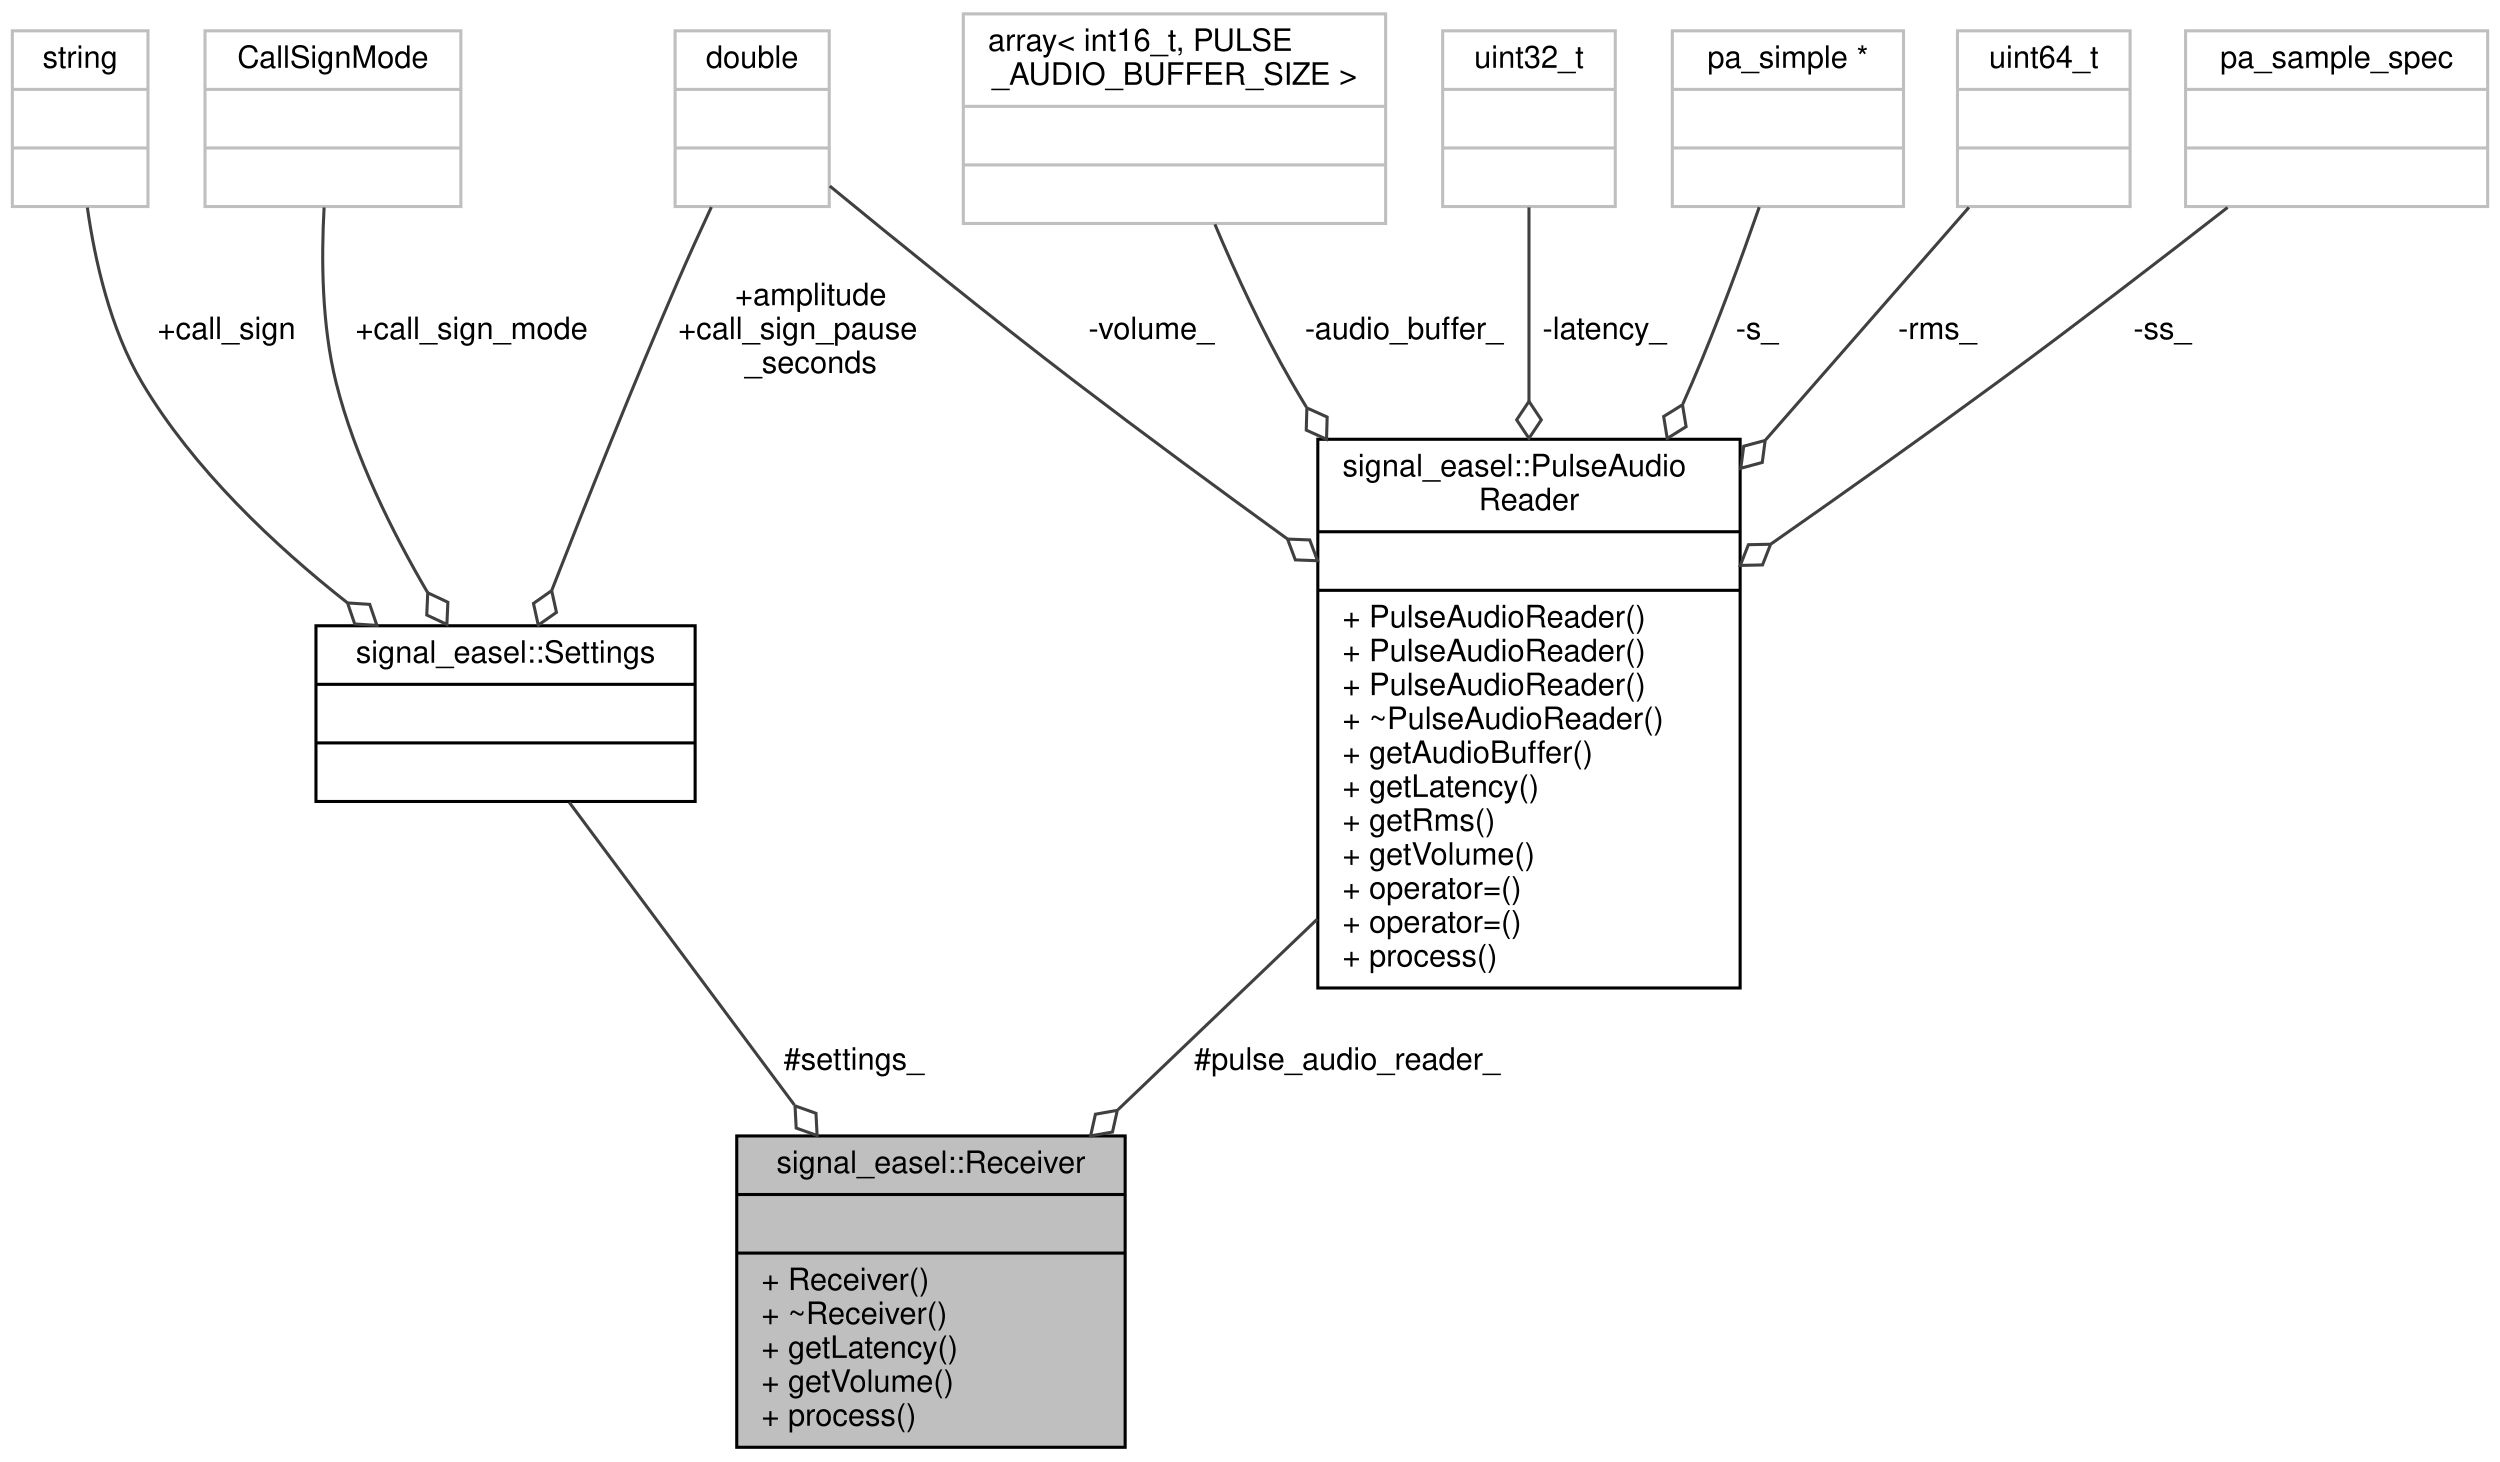
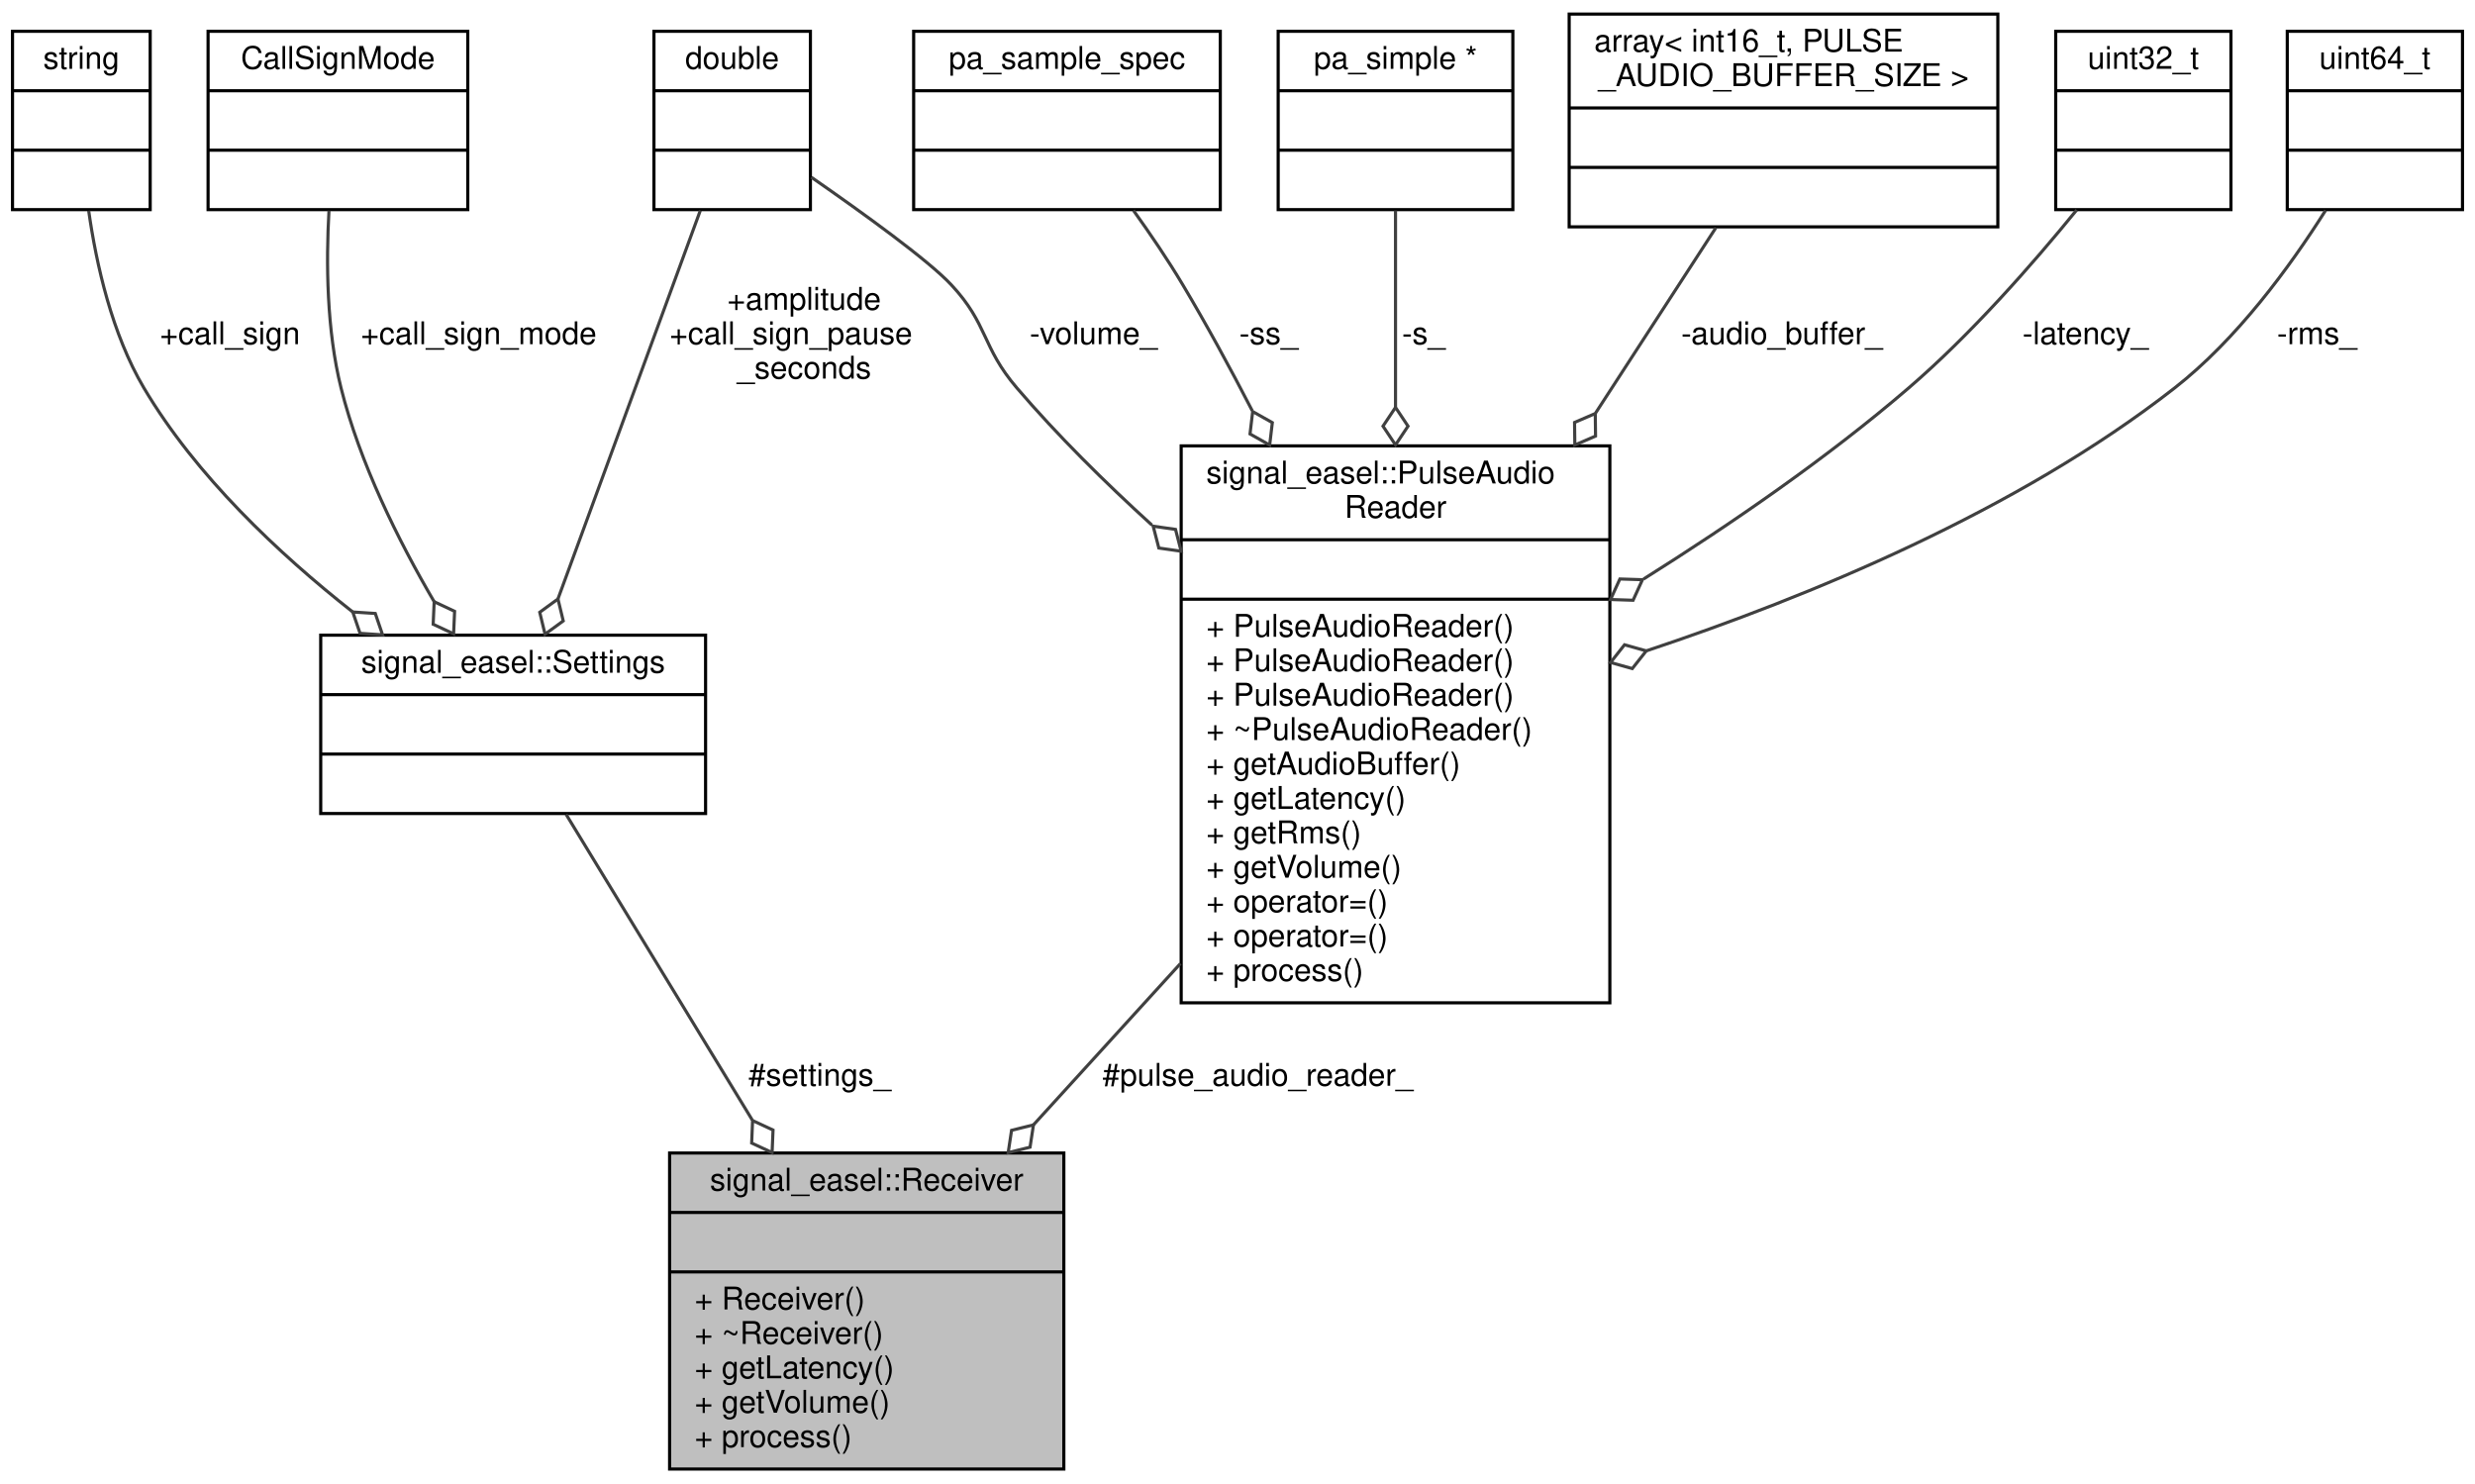
- <svg xmlns="http://www.w3.org/2000/svg" xmlns:xlink="http://www.w3.org/1999/xlink" width="811pt" height="474pt" viewBox="0.00 0.00 811.00 474.00">
+ <svg xmlns="http://www.w3.org/2000/svg" xmlns:xlink="http://www.w3.org/1999/xlink" width="791pt" height="474pt" viewBox="0.00 0.00 791.00 474.00">
  <g id="graph0" class="graph" transform="scale(1 1) rotate(0) translate(4 470)">
    <g id="node1" class="node">
      <g id="a_node1">
        <a xlink:title=" ">
-           <polygon fill="#bfbfbf" stroke="black" points="235,-0.5 235,-101.5 361,-101.5 361,-0.5 235,-0.5" />
-           <text text-anchor="middle" x="298" y="-89.5" font-family="Helvetica,sans-Serif" font-size="10.00">signal_easel::Receiver</text>
-           <polyline fill="none" stroke="black" points="235,-82.5 361,-82.5 " />
-           <text text-anchor="middle" x="298" y="-70.5" font-family="Helvetica,sans-Serif" font-size="10.00"> </text>
-           <polyline fill="none" stroke="black" points="235,-63.5 361,-63.5 " />
-           <text text-anchor="start" x="243" y="-51.5" font-family="Helvetica,sans-Serif" font-size="10.00">+ Receiver()</text>
-           <text text-anchor="start" x="243" y="-40.5" font-family="Helvetica,sans-Serif" font-size="10.00">+ ~Receiver()</text>
-           <text text-anchor="start" x="243" y="-29.5" font-family="Helvetica,sans-Serif" font-size="10.00">+ getLatency()</text>
-           <text text-anchor="start" x="243" y="-18.5" font-family="Helvetica,sans-Serif" font-size="10.00">+ getVolume()</text>
-           <text text-anchor="start" x="243" y="-7.5" font-family="Helvetica,sans-Serif" font-size="10.00">+ process()</text>
+           <polygon fill="#bfbfbf" stroke="black" points="210,-0.5 210,-101.5 336,-101.5 336,-0.5 210,-0.5" />
+           <text text-anchor="middle" x="273" y="-89.5" font-family="Helvetica,sans-Serif" font-size="10.00">signal_easel::Receiver</text>
+           <polyline fill="none" stroke="black" points="210,-82.5 336,-82.5 " />
+           <text text-anchor="middle" x="273" y="-70.5" font-family="Helvetica,sans-Serif" font-size="10.00"> </text>
+           <polyline fill="none" stroke="black" points="210,-63.5 336,-63.5 " />
+           <text text-anchor="start" x="218" y="-51.5" font-family="Helvetica,sans-Serif" font-size="10.00">+ Receiver()</text>
+           <text text-anchor="start" x="218" y="-40.5" font-family="Helvetica,sans-Serif" font-size="10.00">+ ~Receiver()</text>
+           <text text-anchor="start" x="218" y="-29.5" font-family="Helvetica,sans-Serif" font-size="10.00">+ getLatency()</text>
+           <text text-anchor="start" x="218" y="-18.5" font-family="Helvetica,sans-Serif" font-size="10.00">+ getVolume()</text>
+           <text text-anchor="start" x="218" y="-7.5" font-family="Helvetica,sans-Serif" font-size="10.00">+ process()</text>
        </a>
      </g>
    </g>
    <g id="node2" class="node">
      <g id="a_node2">
        <a xlink:href="classsignal__easel_1_1PulseAudioReader.html" target="_top" xlink:title=" ">
-           <polygon fill="none" stroke="black" points="423.5,-149.5 423.5,-327.5 560.5,-327.5 560.5,-149.5 423.5,-149.5" />
-           <text text-anchor="start" x="431.5" y="-315.5" font-family="Helvetica,sans-Serif" font-size="10.00">signal_easel::PulseAudio</text>
-           <text text-anchor="middle" x="492" y="-304.5" font-family="Helvetica,sans-Serif" font-size="10.00">Reader</text>
-           <polyline fill="none" stroke="black" points="423.5,-297.5 560.5,-297.5 " />
-           <text text-anchor="middle" x="492" y="-285.5" font-family="Helvetica,sans-Serif" font-size="10.00"> </text>
-           <polyline fill="none" stroke="black" points="423.5,-278.5 560.5,-278.5 " />
-           <text text-anchor="start" x="431.5" y="-266.5" font-family="Helvetica,sans-Serif" font-size="10.00">+ PulseAudioReader()</text>
-           <text text-anchor="start" x="431.5" y="-255.5" font-family="Helvetica,sans-Serif" font-size="10.00">+ PulseAudioReader()</text>
-           <text text-anchor="start" x="431.5" y="-244.5" font-family="Helvetica,sans-Serif" font-size="10.00">+ PulseAudioReader()</text>
-           <text text-anchor="start" x="431.5" y="-233.5" font-family="Helvetica,sans-Serif" font-size="10.00">+ ~PulseAudioReader()</text>
-           <text text-anchor="start" x="431.5" y="-222.5" font-family="Helvetica,sans-Serif" font-size="10.00">+ getAudioBuffer()</text>
-           <text text-anchor="start" x="431.5" y="-211.5" font-family="Helvetica,sans-Serif" font-size="10.00">+ getLatency()</text>
-           <text text-anchor="start" x="431.5" y="-200.5" font-family="Helvetica,sans-Serif" font-size="10.00">+ getRms()</text>
-           <text text-anchor="start" x="431.5" y="-189.5" font-family="Helvetica,sans-Serif" font-size="10.00">+ getVolume()</text>
-           <text text-anchor="start" x="431.5" y="-178.5" font-family="Helvetica,sans-Serif" font-size="10.00">+ operator=()</text>
-           <text text-anchor="start" x="431.5" y="-167.5" font-family="Helvetica,sans-Serif" font-size="10.00">+ operator=()</text>
-           <text text-anchor="start" x="431.5" y="-156.5" font-family="Helvetica,sans-Serif" font-size="10.00">+ process()</text>
+           <polygon fill="none" stroke="black" points="373.5,-149.5 373.5,-327.5 510.5,-327.5 510.5,-149.5 373.5,-149.5" />
+           <text text-anchor="start" x="381.5" y="-315.5" font-family="Helvetica,sans-Serif" font-size="10.00">signal_easel::PulseAudio</text>
+           <text text-anchor="middle" x="442" y="-304.5" font-family="Helvetica,sans-Serif" font-size="10.00">Reader</text>
+           <polyline fill="none" stroke="black" points="373.5,-297.5 510.5,-297.5 " />
+           <text text-anchor="middle" x="442" y="-285.5" font-family="Helvetica,sans-Serif" font-size="10.00"> </text>
+           <polyline fill="none" stroke="black" points="373.5,-278.5 510.5,-278.5 " />
+           <text text-anchor="start" x="381.5" y="-266.5" font-family="Helvetica,sans-Serif" font-size="10.00">+ PulseAudioReader()</text>
+           <text text-anchor="start" x="381.5" y="-255.5" font-family="Helvetica,sans-Serif" font-size="10.00">+ PulseAudioReader()</text>
+           <text text-anchor="start" x="381.5" y="-244.5" font-family="Helvetica,sans-Serif" font-size="10.00">+ PulseAudioReader()</text>
+           <text text-anchor="start" x="381.5" y="-233.5" font-family="Helvetica,sans-Serif" font-size="10.00">+ ~PulseAudioReader()</text>
+           <text text-anchor="start" x="381.5" y="-222.5" font-family="Helvetica,sans-Serif" font-size="10.00">+ getAudioBuffer()</text>
+           <text text-anchor="start" x="381.5" y="-211.5" font-family="Helvetica,sans-Serif" font-size="10.00">+ getLatency()</text>
+           <text text-anchor="start" x="381.5" y="-200.5" font-family="Helvetica,sans-Serif" font-size="10.00">+ getRms()</text>
+           <text text-anchor="start" x="381.5" y="-189.5" font-family="Helvetica,sans-Serif" font-size="10.00">+ getVolume()</text>
+           <text text-anchor="start" x="381.5" y="-178.5" font-family="Helvetica,sans-Serif" font-size="10.00">+ operator=()</text>
+           <text text-anchor="start" x="381.5" y="-167.5" font-family="Helvetica,sans-Serif" font-size="10.00">+ operator=()</text>
+           <text text-anchor="start" x="381.5" y="-156.5" font-family="Helvetica,sans-Serif" font-size="10.00">+ process()</text>
        </a>
      </g>
    </g>
    <g id="edge1" class="edge">
-       <path fill="none" stroke="#404040" d="M423.33,-171.84C402.25,-151.68 379.22,-129.66 358.71,-110.05" />
-       <polygon fill="none" stroke="#404040" points="358.46,-109.81 351.36,-108.55 349.79,-101.52 356.89,-102.77 358.46,-109.81" />
-       <text text-anchor="middle" x="433" y="-123" font-family="Helvetica,sans-Serif" font-size="10.00"> #pulse_audio_reader_</text>
+       <path fill="none" stroke="#404040" d="M373.26,-162.05C357.61,-144.87 341.21,-126.87 326.31,-110.52" />
+       <polygon fill="none" stroke="#404040" points="326.29,-110.49 319.29,-108.75 318.21,-101.62 325.2,-103.36 326.29,-110.49" />
+       <text text-anchor="middle" x="398" y="-123" font-family="Helvetica,sans-Serif" font-size="10.00"> #pulse_audio_reader_</text>
    </g>
    <g id="node3" class="node">
      <g id="a_node3">
        <a xlink:title=" ">
-           <polygon fill="none" stroke="#bfbfbf" points="215,-403 215,-460 265,-460 265,-403 215,-403" />
-           <text text-anchor="middle" x="240" y="-448" font-family="Helvetica,sans-Serif" font-size="10.00">double</text>
-           <polyline fill="none" stroke="#bfbfbf" points="215,-441 265,-441 " />
-           <text text-anchor="middle" x="240" y="-429" font-family="Helvetica,sans-Serif" font-size="10.00"> </text>
-           <polyline fill="none" stroke="#bfbfbf" points="215,-422 265,-422 " />
-           <text text-anchor="middle" x="240" y="-410" font-family="Helvetica,sans-Serif" font-size="10.00"> </text>
+           <polygon fill="none" stroke="black" points="653,-403 653,-460 709,-460 709,-403 653,-403" />
+           <text text-anchor="middle" x="681" y="-448" font-family="Helvetica,sans-Serif" font-size="10.00">uint32_t</text>
+           <polyline fill="none" stroke="black" points="653,-441 709,-441 " />
+           <text text-anchor="middle" x="681" y="-429" font-family="Helvetica,sans-Serif" font-size="10.00"> </text>
+           <polyline fill="none" stroke="black" points="653,-422 709,-422 " />
+           <text text-anchor="middle" x="681" y="-410" font-family="Helvetica,sans-Serif" font-size="10.00"> </text>
        </a>
      </g>
    </g>
    <g id="edge2" class="edge">
-       <path fill="none" stroke="#404040" d="M265.18,-409.65C286.27,-392.32 317.29,-367.16 345,-346 367.03,-329.17 391.29,-311.33 413.63,-295.16" />
-       <polygon fill="none" stroke="#404040" points="413.68,-295.12 416.2,-288.37 423.41,-288.1 420.88,-294.85 413.68,-295.12" />
-       <text text-anchor="middle" x="369.5" y="-360" font-family="Helvetica,sans-Serif" font-size="10.00"> -volume_</text>
+       <path fill="none" stroke="#404040" d="M659.71,-402.9C645.54,-385.49 625.93,-363.14 606,-346 580.1,-323.72 549.22,-302.5 521.27,-284.94" />
+       <polygon fill="none" stroke="#404040" points="520.92,-284.73 513.71,-284.96 510.72,-278.4 517.93,-278.16 520.92,-284.73" />
+       <text text-anchor="middle" x="662.5" y="-360" font-family="Helvetica,sans-Serif" font-size="10.00"> -latency_</text>
+     </g>
+     <g id="node4" class="node">
+       <g id="a_node4">
+         <a xlink:title=" ">
+           <polygon fill="none" stroke="black" points="727,-403 727,-460 783,-460 783,-403 727,-403" />
+           <text text-anchor="middle" x="755" y="-448" font-family="Helvetica,sans-Serif" font-size="10.00">uint64_t</text>
+           <polyline fill="none" stroke="black" points="727,-441 783,-441 " />
+           <text text-anchor="middle" x="755" y="-429" font-family="Helvetica,sans-Serif" font-size="10.00"> </text>
+           <polyline fill="none" stroke="black" points="727,-422 783,-422 " />
+           <text text-anchor="middle" x="755" y="-410" font-family="Helvetica,sans-Serif" font-size="10.00"> </text>
+         </a>
+       </g>
+     </g>
+     <g id="edge3" class="edge">
+       <path fill="none" stroke="#404040" d="M739.25,-402.76C727.8,-384.63 710.87,-361.53 691,-346 640.8,-306.77 573.98,-279.23 522.2,-262" />
+       <polygon fill="none" stroke="#404040" points="522.14,-261.98 515.19,-263.93 510.73,-258.27 517.67,-256.32 522.14,-261.98" />
+       <text text-anchor="middle" x="736.5" y="-360" font-family="Helvetica,sans-Serif" font-size="10.00"> -rms_</text>
+     </g>
+     <g id="node5" class="node">
+       <g id="a_node5">
+         <a xlink:title=" ">
+           <polygon fill="none" stroke="black" points="205,-403 205,-460 255,-460 255,-403 205,-403" />
+           <text text-anchor="middle" x="230" y="-448" font-family="Helvetica,sans-Serif" font-size="10.00">double</text>
+           <polyline fill="none" stroke="black" points="205,-441 255,-441 " />
+           <text text-anchor="middle" x="230" y="-429" font-family="Helvetica,sans-Serif" font-size="10.00"> </text>
+           <polyline fill="none" stroke="black" points="205,-422 255,-422 " />
+           <text text-anchor="middle" x="230" y="-410" font-family="Helvetica,sans-Serif" font-size="10.00"> </text>
+         </a>
+       </g>
+     </g>
+     <g id="edge4" class="edge">
+       <path fill="none" stroke="#404040" d="M255.29,-413.36C272.24,-401.6 292.74,-386.77 300,-379 311.87,-366.3 309.7,-359.21 321,-346 333.96,-330.86 349.07,-315.9 364.14,-302.19" />
+       <polygon fill="none" stroke="#404040" points="364.55,-301.83 366.36,-294.85 373.49,-293.83 371.69,-300.81 364.55,-301.83" />
+       <text text-anchor="middle" x="345.5" y="-360" font-family="Helvetica,sans-Serif" font-size="10.00"> -volume_</text>
    </g>
    <g id="node9" class="node">
      <g id="a_node9">
        <a xlink:href="structsignal__easel_1_1Settings.html" target="_top" xlink:title="The universal settings for MWAV.">
          <polygon fill="none" stroke="black" points="98.5,-210 98.5,-267 221.5,-267 221.5,-210 98.5,-210" />
          <text text-anchor="middle" x="160" y="-255" font-family="Helvetica,sans-Serif" font-size="10.00">signal_easel::Settings</text>
          <polyline fill="none" stroke="black" points="98.5,-248 221.5,-248 " />
          <text text-anchor="middle" x="160" y="-236" font-family="Helvetica,sans-Serif" font-size="10.00"> </text>
          <polyline fill="none" stroke="black" points="98.5,-229 221.5,-229 " />
          <text text-anchor="middle" x="160" y="-217" font-family="Helvetica,sans-Serif" font-size="10.00"> </text>
        </a>
      </g>
    </g>
-     <g id="edge9" class="edge">
-       <path fill="none" stroke="#404040" d="M226.77,-402.83C223.19,-395.15 219.37,-386.78 216,-379 201.43,-345.37 185.99,-306.66 175.02,-278.56" />
-       <polygon fill="none" stroke="#404040" points="174.96,-278.4 169.06,-274.25 170.61,-267.21 176.51,-271.35 174.96,-278.4" />
-       <text text-anchor="middle" x="259" y="-371" font-family="Helvetica,sans-Serif" font-size="10.00"> +amplitude</text>
-       <text text-anchor="start" x="216" y="-360" font-family="Helvetica,sans-Serif" font-size="10.00">+call_sign_pause</text>
-       <text text-anchor="middle" x="259" y="-349" font-family="Helvetica,sans-Serif" font-size="10.00">_seconds</text>
-     </g>
-     <g id="node4" class="node">
-       <g id="a_node4">
-         <a xlink:title=" ">
-           <polygon fill="none" stroke="#bfbfbf" points="631,-403 631,-460 687,-460 687,-403 631,-403" />
-           <text text-anchor="middle" x="659" y="-448" font-family="Helvetica,sans-Serif" font-size="10.00">uint64_t</text>
-           <polyline fill="none" stroke="#bfbfbf" points="631,-441 687,-441 " />
-           <text text-anchor="middle" x="659" y="-429" font-family="Helvetica,sans-Serif" font-size="10.00"> </text>
-           <polyline fill="none" stroke="#bfbfbf" points="631,-422 687,-422 " />
-           <text text-anchor="middle" x="659" y="-410" font-family="Helvetica,sans-Serif" font-size="10.00"> </text>
-         </a>
-       </g>
-     </g>
-     <g id="edge3" class="edge">
-       <path fill="none" stroke="#404040" d="M634.72,-402.73C617.24,-382.74 592.64,-354.6 568.77,-327.31" />
-       <polygon fill="none" stroke="#404040" points="568.62,-327.13 561.66,-325.25 560.72,-318.1 567.68,-319.98 568.62,-327.13" />
-       <text text-anchor="middle" x="624.5" y="-360" font-family="Helvetica,sans-Serif" font-size="10.00"> -rms_</text>
-     </g>
-     <g id="node5" class="node">
-       <g id="a_node5">
-         <a xlink:title=" ">
-           <polygon fill="none" stroke="#bfbfbf" points="705,-403 705,-460 803,-460 803,-403 705,-403" />
-           <text text-anchor="middle" x="754" y="-448" font-family="Helvetica,sans-Serif" font-size="10.00">pa_sample_spec</text>
-           <polyline fill="none" stroke="#bfbfbf" points="705,-441 803,-441 " />
-           <text text-anchor="middle" x="754" y="-429" font-family="Helvetica,sans-Serif" font-size="10.00"> </text>
-           <polyline fill="none" stroke="#bfbfbf" points="705,-422 803,-422 " />
-           <text text-anchor="middle" x="754" y="-410" font-family="Helvetica,sans-Serif" font-size="10.00"> </text>
-         </a>
-       </g>
-     </g>
-     <g id="edge4" class="edge">
-       <path fill="none" stroke="#404040" d="M718.63,-402.7C697.21,-386.02 669.24,-364.52 644,-346 620.36,-328.65 594.32,-310.18 570.57,-293.58" />
-       <polygon fill="none" stroke="#404040" points="570.39,-293.45 563.18,-293.3 560.55,-286.58 567.76,-286.74 570.39,-293.45" />
-       <text text-anchor="middle" x="697.5" y="-360" font-family="Helvetica,sans-Serif" font-size="10.00"> -ss_</text>
+     <g id="edge11" class="edge">
+       <path fill="none" stroke="#404040" d="M219.82,-402.73C207.85,-370.05 187.88,-315.58 174.34,-278.64" />
+       <polygon fill="none" stroke="#404040" points="174.32,-278.57 168.5,-274.32 170.19,-267.31 176.01,-271.56 174.32,-278.57" />
+       <text text-anchor="middle" x="253" y="-371" font-family="Helvetica,sans-Serif" font-size="10.00"> +amplitude</text>
+       <text text-anchor="start" x="210" y="-360" font-family="Helvetica,sans-Serif" font-size="10.00">+call_sign_pause</text>
+       <text text-anchor="middle" x="253" y="-349" font-family="Helvetica,sans-Serif" font-size="10.00">_seconds</text>
    </g>
    <g id="node6" class="node">
      <g id="a_node6">
        <a xlink:title=" ">
-           <polygon fill="none" stroke="#bfbfbf" points="308.5,-397.5 308.5,-465.5 445.5,-465.5 445.5,-397.5 308.5,-397.5" />
-           <text text-anchor="start" x="316.5" y="-453.5" font-family="Helvetica,sans-Serif" font-size="10.00">array&lt; int16_t, PULSE</text>
-           <text text-anchor="middle" x="377" y="-442.5" font-family="Helvetica,sans-Serif" font-size="10.00">_AUDIO_BUFFER_SIZE &gt;</text>
-           <polyline fill="none" stroke="#bfbfbf" points="308.5,-435.5 445.5,-435.5 " />
-           <text text-anchor="middle" x="377" y="-423.5" font-family="Helvetica,sans-Serif" font-size="10.00"> </text>
-           <polyline fill="none" stroke="#bfbfbf" points="308.5,-416.5 445.5,-416.5 " />
-           <text text-anchor="middle" x="377" y="-404.5" font-family="Helvetica,sans-Serif" font-size="10.00"> </text>
+           <polygon fill="none" stroke="black" points="288,-403 288,-460 386,-460 386,-403 288,-403" />
+           <text text-anchor="middle" x="337" y="-448" font-family="Helvetica,sans-Serif" font-size="10.00">pa_sample_spec</text>
+           <polyline fill="none" stroke="black" points="288,-441 386,-441 " />
+           <text text-anchor="middle" x="337" y="-429" font-family="Helvetica,sans-Serif" font-size="10.00"> </text>
+           <polyline fill="none" stroke="black" points="288,-422 386,-422 " />
+           <text text-anchor="middle" x="337" y="-410" font-family="Helvetica,sans-Serif" font-size="10.00"> </text>
        </a>
      </g>
    </g>
    <g id="edge5" class="edge">
-       <path fill="none" stroke="#404040" d="M390.11,-397.23C396.83,-381.34 405.58,-362.29 415,-346 416.55,-343.32 418.15,-340.63 419.79,-337.93" />
-       <polygon fill="none" stroke="#404040" points="419.95,-337.67 419.75,-330.47 426.32,-327.5 426.53,-334.71 419.95,-337.67" />
-       <text text-anchor="middle" x="451.5" y="-360" font-family="Helvetica,sans-Serif" font-size="10.00"> -audio_buffer_</text>
+       <path fill="none" stroke="#404040" d="M358.24,-402.75C363.65,-395.21 369.26,-386.94 374,-379 381.63,-366.22 389.13,-352.46 396.21,-338.74" />
+       <polygon fill="none" stroke="#404040" points="396.35,-338.47 395.5,-331.31 401.78,-327.77 402.63,-334.93 396.35,-338.47" />
+       <text text-anchor="middle" x="401.5" y="-360" font-family="Helvetica,sans-Serif" font-size="10.00"> -ss_</text>
    </g>
    <g id="node7" class="node">
      <g id="a_node7">
        <a xlink:title=" ">
-           <polygon fill="none" stroke="#bfbfbf" points="464,-403 464,-460 520,-460 520,-403 464,-403" />
-           <text text-anchor="middle" x="492" y="-448" font-family="Helvetica,sans-Serif" font-size="10.00">uint32_t</text>
-           <polyline fill="none" stroke="#bfbfbf" points="464,-441 520,-441 " />
-           <text text-anchor="middle" x="492" y="-429" font-family="Helvetica,sans-Serif" font-size="10.00"> </text>
-           <polyline fill="none" stroke="#bfbfbf" points="464,-422 520,-422 " />
-           <text text-anchor="middle" x="492" y="-410" font-family="Helvetica,sans-Serif" font-size="10.00"> </text>
+           <polygon fill="none" stroke="black" points="404.5,-403 404.5,-460 479.5,-460 479.5,-403 404.5,-403" />
+           <text text-anchor="middle" x="442" y="-448" font-family="Helvetica,sans-Serif" font-size="10.00">pa_simple *</text>
+           <polyline fill="none" stroke="black" points="404.5,-441 479.5,-441 " />
+           <text text-anchor="middle" x="442" y="-429" font-family="Helvetica,sans-Serif" font-size="10.00"> </text>
+           <polyline fill="none" stroke="black" points="404.5,-422 479.5,-422 " />
+           <text text-anchor="middle" x="442" y="-410" font-family="Helvetica,sans-Serif" font-size="10.00"> </text>
        </a>
      </g>
    </g>
    <g id="edge6" class="edge">
-       <path fill="none" stroke="#404040" d="M492,-402.73C492,-385.81 492,-363.05 492,-339.91" />
-       <polygon fill="none" stroke="#404040" points="492,-339.8 488,-333.8 492,-327.8 496,-333.8 492,-339.8" />
-       <text text-anchor="middle" x="516.5" y="-360" font-family="Helvetica,sans-Serif" font-size="10.00"> -latency_</text>
+       <path fill="none" stroke="#404040" d="M442,-402.73C442,-385.81 442,-363.05 442,-339.91" />
+       <polygon fill="none" stroke="#404040" points="442,-339.8 438,-333.8 442,-327.8 446,-333.8 442,-339.8" />
+       <text text-anchor="middle" x="451" y="-360" font-family="Helvetica,sans-Serif" font-size="10.00"> -s_</text>
    </g>
    <g id="node8" class="node">
      <g id="a_node8">
        <a xlink:title=" ">
-           <polygon fill="none" stroke="#bfbfbf" points="538.5,-403 538.5,-460 613.5,-460 613.5,-403 538.5,-403" />
-           <text text-anchor="middle" x="576" y="-448" font-family="Helvetica,sans-Serif" font-size="10.00">pa_simple *</text>
-           <polyline fill="none" stroke="#bfbfbf" points="538.5,-441 613.5,-441 " />
-           <text text-anchor="middle" x="576" y="-429" font-family="Helvetica,sans-Serif" font-size="10.00"> </text>
-           <polyline fill="none" stroke="#bfbfbf" points="538.5,-422 613.5,-422 " />
-           <text text-anchor="middle" x="576" y="-410" font-family="Helvetica,sans-Serif" font-size="10.00"> </text>
+           <polygon fill="none" stroke="black" points="497.5,-397.5 497.5,-465.5 634.5,-465.5 634.5,-397.5 497.5,-397.5" />
+           <text text-anchor="start" x="505.5" y="-453.5" font-family="Helvetica,sans-Serif" font-size="10.00">array&lt; int16_t, PULSE</text>
+           <text text-anchor="middle" x="566" y="-442.5" font-family="Helvetica,sans-Serif" font-size="10.00">_AUDIO_BUFFER_SIZE &gt;</text>
+           <polyline fill="none" stroke="black" points="497.5,-435.5 634.5,-435.5 " />
+           <text text-anchor="middle" x="566" y="-423.5" font-family="Helvetica,sans-Serif" font-size="10.00"> </text>
+           <polyline fill="none" stroke="black" points="497.5,-416.5 634.5,-416.5 " />
+           <text text-anchor="middle" x="566" y="-404.5" font-family="Helvetica,sans-Serif" font-size="10.00"> </text>
        </a>
      </g>
    </g>
    <g id="edge7" class="edge">
-       <path fill="none" stroke="#404040" d="M566.7,-402.8C560.9,-386.16 553.04,-364.66 545,-346 543.99,-343.67 542.96,-341.31 541.91,-338.94" />
-       <polygon fill="none" stroke="#404040" points="541.8,-338.7 535.69,-334.89 536.85,-327.77 542.97,-331.59 541.8,-338.7" />
-       <text text-anchor="middle" x="566" y="-360" font-family="Helvetica,sans-Serif" font-size="10.00"> -s_</text>
+       <path fill="none" stroke="#404040" d="M544.4,-397.23C533.56,-380.53 519.8,-359.33 505.91,-337.94" />
+       <polygon fill="none" stroke="#404040" points="505.84,-337.84 499.22,-334.99 499.31,-327.78 505.93,-330.63 505.84,-337.84" />
+       <text text-anchor="middle" x="565.5" y="-360" font-family="Helvetica,sans-Serif" font-size="10.00"> -audio_buffer_</text>
    </g>
    <g id="edge8" class="edge">
-       <path fill="none" stroke="#404040" d="M180.66,-209.73C199.88,-183.9 229.14,-144.56 253.64,-111.63" />
-       <polygon fill="none" stroke="#404040" points="253.91,-111.26 254.28,-104.06 261.07,-101.64 260.7,-108.84 253.91,-111.26" />
-       <text text-anchor="middle" x="273" y="-123" font-family="Helvetica,sans-Serif" font-size="10.00"> #settings_</text>
+       <path fill="none" stroke="#404040" d="M176.92,-209.73C192.58,-184.01 216.41,-144.9 236.42,-112.05" />
+       <polygon fill="none" stroke="#404040" points="236.52,-111.88 236.23,-104.68 242.76,-101.64 243.06,-108.84 236.52,-111.88" />
+       <text text-anchor="middle" x="258" y="-123" font-family="Helvetica,sans-Serif" font-size="10.00"> #settings_</text>
    </g>
    <g id="node10" class="node">
      <g id="a_node10">
        <a xlink:title=" ">
-           <polygon fill="none" stroke="#bfbfbf" points="62.5,-403 62.5,-460 145.5,-460 145.5,-403 62.5,-403" />
+           <polygon fill="none" stroke="black" points="0,-403 0,-460 44,-460 44,-403 0,-403" />
+           <text text-anchor="middle" x="22" y="-448" font-family="Helvetica,sans-Serif" font-size="10.00">string</text>
+           <polyline fill="none" stroke="black" points="0,-441 44,-441 " />
+           <text text-anchor="middle" x="22" y="-429" font-family="Helvetica,sans-Serif" font-size="10.00"> </text>
+           <polyline fill="none" stroke="black" points="0,-422 44,-422 " />
+           <text text-anchor="middle" x="22" y="-410" font-family="Helvetica,sans-Serif" font-size="10.00"> </text>
+         </a>
+       </g>
+     </g>
+     <g id="edge9" class="edge">
+       <path fill="none" stroke="#404040" d="M24.34,-402.67C26.79,-385.39 31.79,-363.25 42,-346 58.62,-317.93 85.05,-293.07 108.69,-274.45" />
+       <polygon fill="none" stroke="#404040" points="108.74,-274.41 111.07,-267.59 118.27,-267.11 115.94,-273.94 108.74,-274.41" />
+       <text text-anchor="middle" x="69.5" y="-360" font-family="Helvetica,sans-Serif" font-size="10.00"> +call_sign</text>
+     </g>
+     <g id="node11" class="node">
+       <g id="a_node11">
+         <a xlink:title=" ">
+           <polygon fill="none" stroke="black" points="62.5,-403 62.5,-460 145.5,-460 145.5,-403 62.5,-403" />
          <text text-anchor="middle" x="104" y="-448" font-family="Helvetica,sans-Serif" font-size="10.00">CallSignMode</text>
-           <polyline fill="none" stroke="#bfbfbf" points="62.5,-441 145.5,-441 " />
+           <polyline fill="none" stroke="black" points="62.5,-441 145.5,-441 " />
          <text text-anchor="middle" x="104" y="-429" font-family="Helvetica,sans-Serif" font-size="10.00"> </text>
-           <polyline fill="none" stroke="#bfbfbf" points="62.5,-422 145.5,-422 " />
+           <polyline fill="none" stroke="black" points="62.5,-422 145.5,-422 " />
          <text text-anchor="middle" x="104" y="-410" font-family="Helvetica,sans-Serif" font-size="10.00"> </text>
        </a>
      </g>
    </g>
    <g id="edge10" class="edge">
      <path fill="none" stroke="#404040" d="M101.14,-402.69C100.2,-386.01 100.39,-364.51 105,-346 110.99,-321.98 123.29,-297.28 134.74,-277.73" />
      <polygon fill="none" stroke="#404040" points="134.76,-277.7 134.44,-270.49 140.97,-267.43 141.29,-274.63 134.76,-277.7" />
      <text text-anchor="middle" x="149" y="-360" font-family="Helvetica,sans-Serif" font-size="10.00"> +call_sign_mode</text>
    </g>
-     <g id="node11" class="node">
-       <g id="a_node11">
-         <a xlink:title=" ">
-           <polygon fill="none" stroke="#bfbfbf" points="0,-403 0,-460 44,-460 44,-403 0,-403" />
-           <text text-anchor="middle" x="22" y="-448" font-family="Helvetica,sans-Serif" font-size="10.00">string</text>
-           <polyline fill="none" stroke="#bfbfbf" points="0,-441 44,-441 " />
-           <text text-anchor="middle" x="22" y="-429" font-family="Helvetica,sans-Serif" font-size="10.00"> </text>
-           <polyline fill="none" stroke="#bfbfbf" points="0,-422 44,-422 " />
-           <text text-anchor="middle" x="22" y="-410" font-family="Helvetica,sans-Serif" font-size="10.00"> </text>
-         </a>
-       </g>
-     </g>
-     <g id="edge11" class="edge">
-       <path fill="none" stroke="#404040" d="M24.34,-402.67C26.79,-385.39 31.79,-363.25 42,-346 58.62,-317.93 85.05,-293.07 108.69,-274.45" />
-       <polygon fill="none" stroke="#404040" points="108.74,-274.41 111.07,-267.59 118.27,-267.11 115.94,-273.94 108.74,-274.41" />
-       <text text-anchor="middle" x="69.5" y="-360" font-family="Helvetica,sans-Serif" font-size="10.00"> +call_sign</text>
-     </g>
  </g>
</svg>
